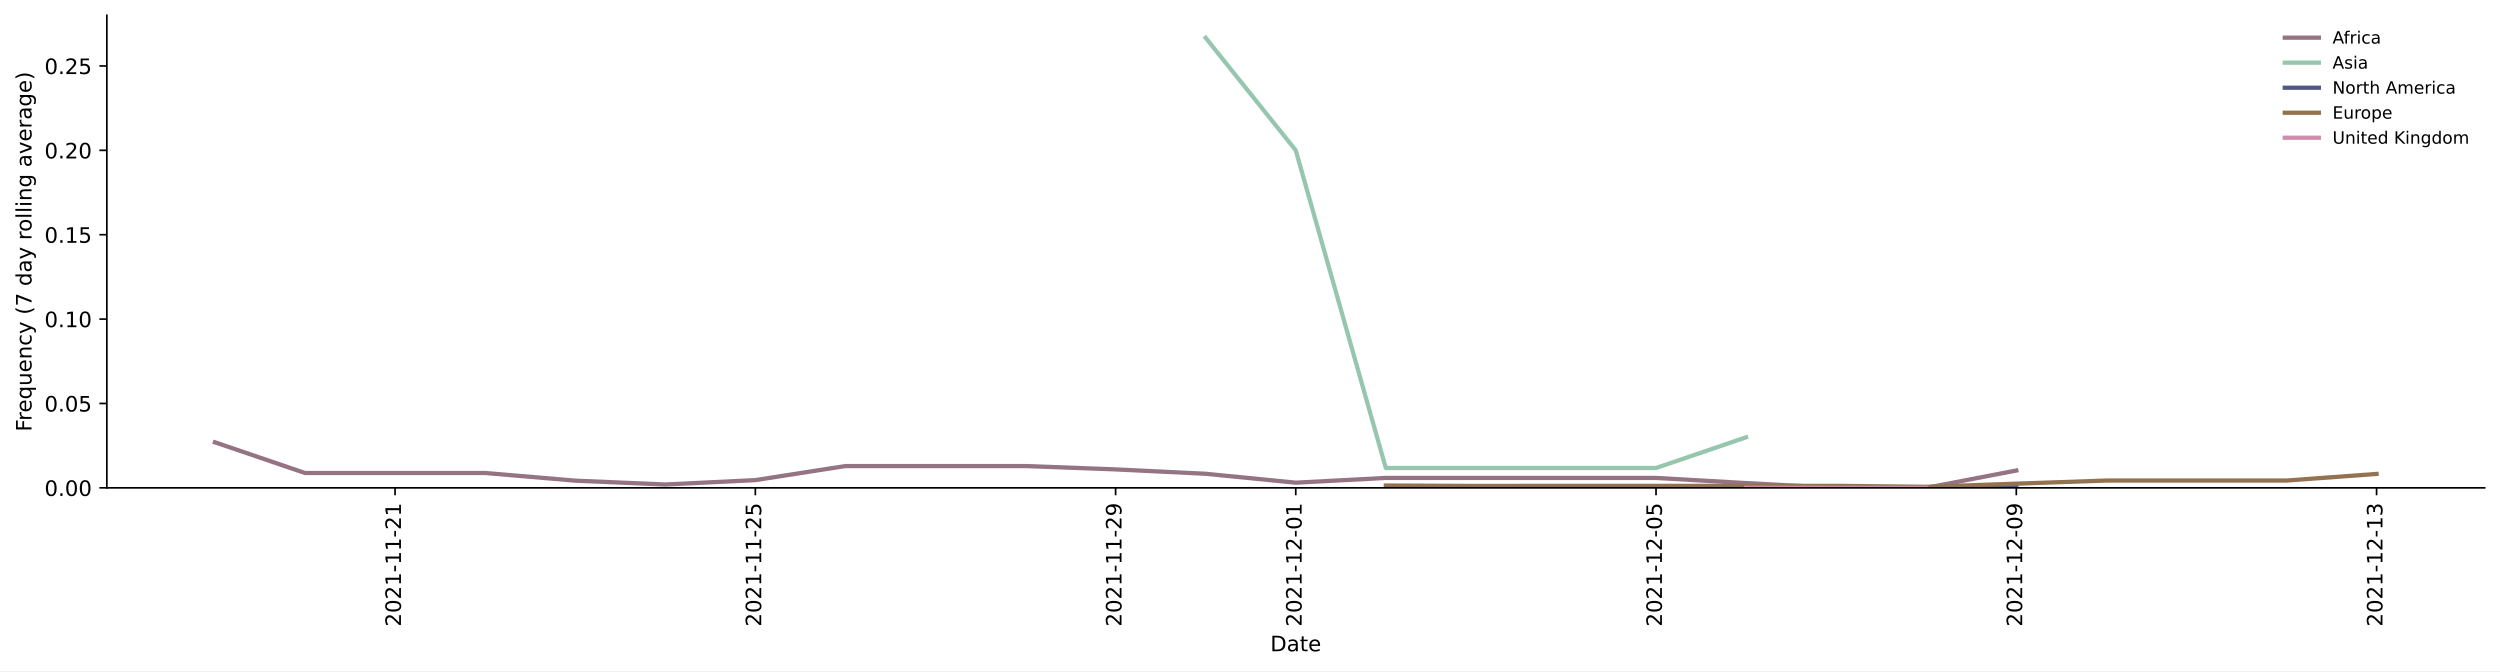
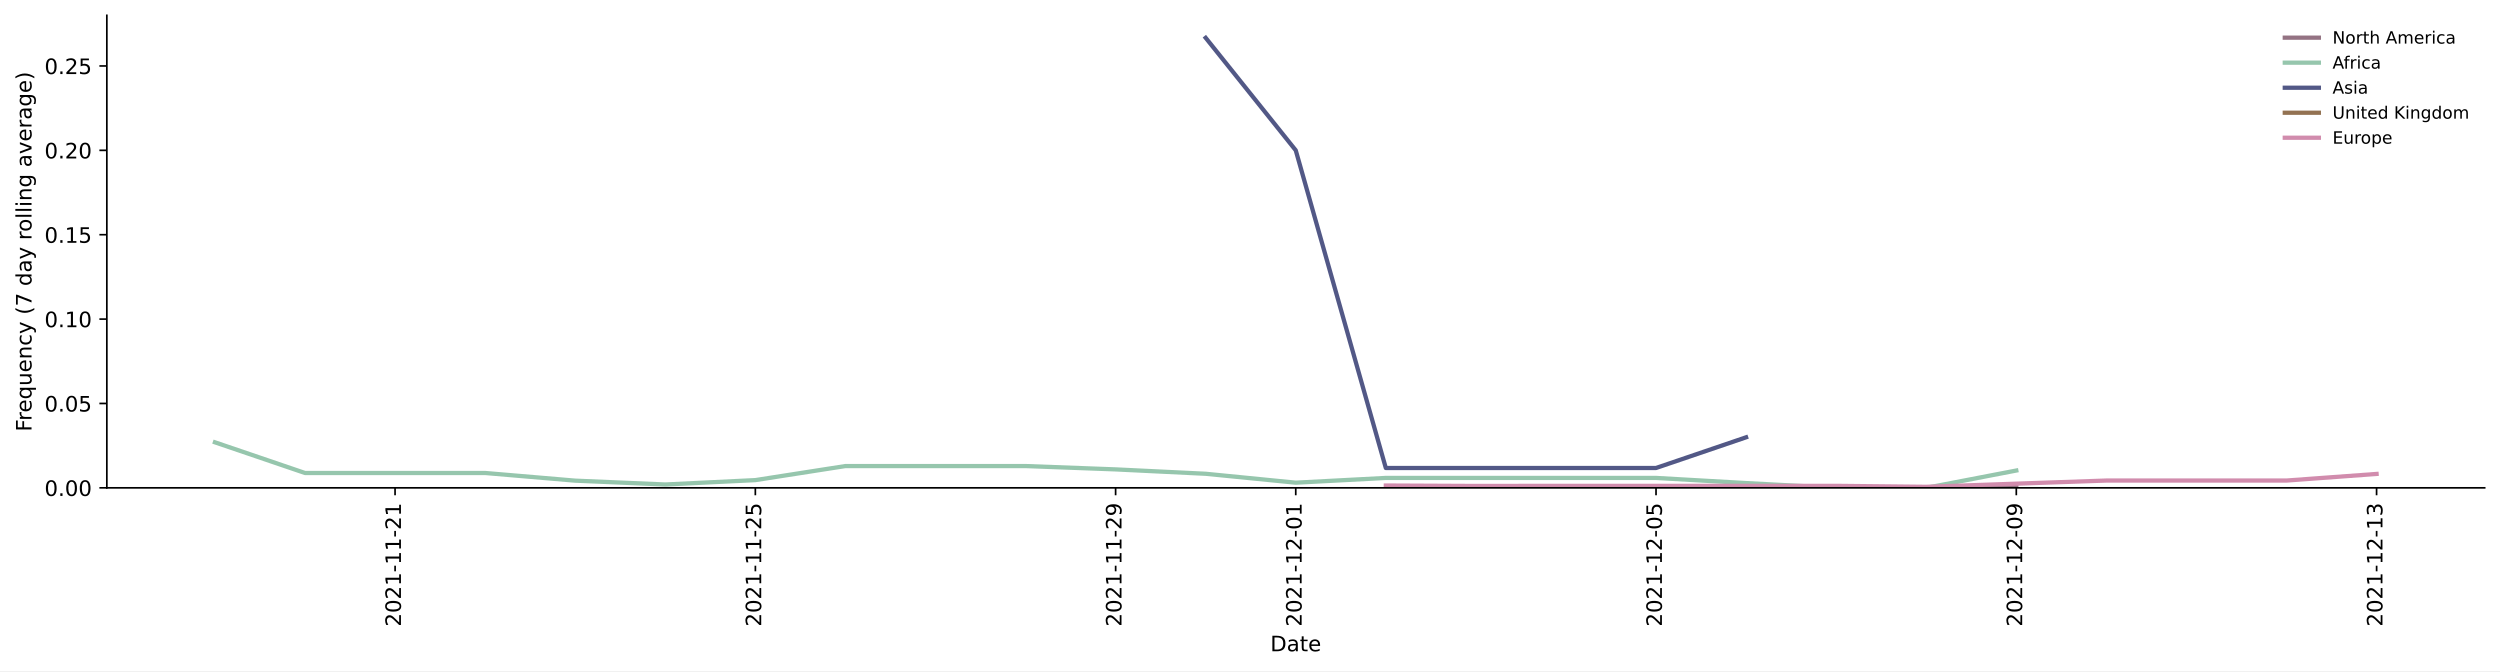
<svg xmlns="http://www.w3.org/2000/svg" xmlns:xlink="http://www.w3.org/1999/xlink" height="314.954pt" version="1.1" viewBox="0 0 1173.344 314.954" width="1173.344pt">
  <defs>
    <style type="text/css">*{stroke-linecap:butt;stroke-linejoin:round;}</style>
  </defs>
  <g id="figure_1">
    <g id="patch_1">
      <path d="M 0 314.954  L 1173.344 314.954  L 1173.344 0  L 0 0  z " style="fill:#ffffff;" />
    </g>
    <g id="axes_1">
      <g id="patch_2">
        <path d="M 50.144 228.96  L 1166.144 228.96  L 1166.144 7.2  L 50.144 7.2  z " style="fill:#ffffff;" />
      </g>
      <g id="matplotlib.axis_1">
        <g id="xtick_1">
          <g id="line2d_1">
            <defs>
-               <path d="M 0 0  L 0 3.5  " id="md12934c71c" style="stroke:#000000;stroke-width:0.8;" />
-             </defs>
-             <g>
-               <use style="stroke:#000000;stroke-width:0.8;" x="185.416" xlink:href="#md12934c71c" y="228.96" />
+               <path d="M 0 0  L 0 3.5  " id="m3527f0d86a" style="stroke:#000000;stroke-width:0.8;" />
+             </defs>
+             <g>
+               <use style="stroke:#000000;stroke-width:0.8;" x="185.416" xlink:href="#m3527f0d86a" y="228.96" />
            </g>
          </g>
          <g id="text_1">
            <g transform="translate(188.1759 294.0756)rotate(-90)scale(0.1 -0.1)">
              <defs>
                <path d="M 1228 531  L 3431 531  L 3431 0  L 469 0  L 469 531  Q 828 903 1448 1529  Q 2069 2156 2228 2338  Q 2531 2678 2651 2914  Q 2772 3150 2772 3378  Q 2772 3750 2511 3984  Q 2250 4219 1831 4219  Q 1534 4219 1204 4116  Q 875 4013 500 3803  L 500 4441  Q 881 4594 1212 4672  Q 1544 4750 1819 4750  Q 2544 4750 2975 4387  Q 3406 4025 3406 3419  Q 3406 3131 3298 2873  Q 3191 2616 2906 2266  Q 2828 2175 2409 1742  Q 1991 1309 1228 531  z " id="DejaVuSans-32" transform="scale(0.015625)" />
                <path d="M 2034 4250  Q 1547 4250 1301 3770  Q 1056 3291 1056 2328  Q 1056 1369 1301 889  Q 1547 409 2034 409  Q 2525 409 2770 889  Q 3016 1369 3016 2328  Q 3016 3291 2770 3770  Q 2525 4250 2034 4250  z M 2034 4750  Q 2819 4750 3233 4129  Q 3647 3509 3647 2328  Q 3647 1150 3233 529  Q 2819 -91 2034 -91  Q 1250 -91 836 529  Q 422 1150 422 2328  Q 422 3509 836 4129  Q 1250 4750 2034 4750  z " id="DejaVuSans-30" transform="scale(0.015625)" />
                <path d="M 794 531  L 1825 531  L 1825 4091  L 703 3866  L 703 4441  L 1819 4666  L 2450 4666  L 2450 531  L 3481 531  L 3481 0  L 794 0  L 794 531  z " id="DejaVuSans-31" transform="scale(0.015625)" />
                <path d="M 313 2009  L 1997 2009  L 1997 1497  L 313 1497  L 313 2009  z " id="DejaVuSans-2d" transform="scale(0.015625)" />
              </defs>
              <use xlink:href="#DejaVuSans-32" />
              <use x="63.623" xlink:href="#DejaVuSans-30" />
              <use x="127.246" xlink:href="#DejaVuSans-32" />
              <use x="190.869" xlink:href="#DejaVuSans-31" />
              <use x="254.492" xlink:href="#DejaVuSans-2d" />
              <use x="290.576" xlink:href="#DejaVuSans-31" />
              <use x="354.199" xlink:href="#DejaVuSans-31" />
              <use x="417.822" xlink:href="#DejaVuSans-2d" />
              <use x="453.906" xlink:href="#DejaVuSans-32" />
              <use x="517.529" xlink:href="#DejaVuSans-31" />
            </g>
          </g>
        </g>
        <g id="xtick_2">
          <g id="line2d_2">
            <g>
-               <use style="stroke:#000000;stroke-width:0.8;" x="354.507" xlink:href="#md12934c71c" y="228.96" />
+               <use style="stroke:#000000;stroke-width:0.8;" x="354.507" xlink:href="#m3527f0d86a" y="228.96" />
            </g>
          </g>
          <g id="text_2">
            <g transform="translate(357.2668 294.0756)rotate(-90)scale(0.1 -0.1)">
              <defs>
                <path d="M 691 4666  L 3169 4666  L 3169 4134  L 1269 4134  L 1269 2991  Q 1406 3038 1543 3061  Q 1681 3084 1819 3084  Q 2600 3084 3056 2656  Q 3513 2228 3513 1497  Q 3513 744 3044 326  Q 2575 -91 1722 -91  Q 1428 -91 1123 -41  Q 819 9 494 109  L 494 744  Q 775 591 1075 516  Q 1375 441 1709 441  Q 2250 441 2565 725  Q 2881 1009 2881 1497  Q 2881 1984 2565 2268  Q 2250 2553 1709 2553  Q 1456 2553 1204 2497  Q 953 2441 691 2322  L 691 4666  z " id="DejaVuSans-35" transform="scale(0.015625)" />
              </defs>
              <use xlink:href="#DejaVuSans-32" />
              <use x="63.623" xlink:href="#DejaVuSans-30" />
              <use x="127.246" xlink:href="#DejaVuSans-32" />
              <use x="190.869" xlink:href="#DejaVuSans-31" />
              <use x="254.492" xlink:href="#DejaVuSans-2d" />
              <use x="290.576" xlink:href="#DejaVuSans-31" />
              <use x="354.199" xlink:href="#DejaVuSans-31" />
              <use x="417.822" xlink:href="#DejaVuSans-2d" />
              <use x="453.906" xlink:href="#DejaVuSans-32" />
              <use x="517.529" xlink:href="#DejaVuSans-35" />
            </g>
          </g>
        </g>
        <g id="xtick_3">
          <g id="line2d_3">
            <g>
-               <use style="stroke:#000000;stroke-width:0.8;" x="523.598" xlink:href="#md12934c71c" y="228.96" />
+               <use style="stroke:#000000;stroke-width:0.8;" x="523.598" xlink:href="#m3527f0d86a" y="228.96" />
            </g>
          </g>
          <g id="text_3">
            <g transform="translate(526.3577 294.0756)rotate(-90)scale(0.1 -0.1)">
              <defs>
                <path d="M 703 97  L 703 672  Q 941 559 1184 500  Q 1428 441 1663 441  Q 2288 441 2617 861  Q 2947 1281 2994 2138  Q 2813 1869 2534 1725  Q 2256 1581 1919 1581  Q 1219 1581 811 2004  Q 403 2428 403 3163  Q 403 3881 828 4315  Q 1253 4750 1959 4750  Q 2769 4750 3195 4129  Q 3622 3509 3622 2328  Q 3622 1225 3098 567  Q 2575 -91 1691 -91  Q 1453 -91 1209 -44  Q 966 3 703 97  z M 1959 2075  Q 2384 2075 2632 2365  Q 2881 2656 2881 3163  Q 2881 3666 2632 3958  Q 2384 4250 1959 4250  Q 1534 4250 1286 3958  Q 1038 3666 1038 3163  Q 1038 2656 1286 2365  Q 1534 2075 1959 2075  z " id="DejaVuSans-39" transform="scale(0.015625)" />
              </defs>
              <use xlink:href="#DejaVuSans-32" />
              <use x="63.623" xlink:href="#DejaVuSans-30" />
              <use x="127.246" xlink:href="#DejaVuSans-32" />
              <use x="190.869" xlink:href="#DejaVuSans-31" />
              <use x="254.492" xlink:href="#DejaVuSans-2d" />
              <use x="290.576" xlink:href="#DejaVuSans-31" />
              <use x="354.199" xlink:href="#DejaVuSans-31" />
              <use x="417.822" xlink:href="#DejaVuSans-2d" />
              <use x="453.906" xlink:href="#DejaVuSans-32" />
              <use x="517.529" xlink:href="#DejaVuSans-39" />
            </g>
          </g>
        </g>
        <g id="xtick_4">
          <g id="line2d_4">
            <g>
-               <use style="stroke:#000000;stroke-width:0.8;" x="608.144" xlink:href="#md12934c71c" y="228.96" />
+               <use style="stroke:#000000;stroke-width:0.8;" x="608.144" xlink:href="#m3527f0d86a" y="228.96" />
            </g>
          </g>
          <g id="text_4">
            <g transform="translate(610.9031 294.0756)rotate(-90)scale(0.1 -0.1)">
              <use xlink:href="#DejaVuSans-32" />
              <use x="63.623" xlink:href="#DejaVuSans-30" />
              <use x="127.246" xlink:href="#DejaVuSans-32" />
              <use x="190.869" xlink:href="#DejaVuSans-31" />
              <use x="254.492" xlink:href="#DejaVuSans-2d" />
              <use x="290.576" xlink:href="#DejaVuSans-31" />
              <use x="354.199" xlink:href="#DejaVuSans-32" />
              <use x="417.822" xlink:href="#DejaVuSans-2d" />
              <use x="453.906" xlink:href="#DejaVuSans-30" />
              <use x="517.529" xlink:href="#DejaVuSans-31" />
            </g>
          </g>
        </g>
        <g id="xtick_5">
          <g id="line2d_5">
            <g>
-               <use style="stroke:#000000;stroke-width:0.8;" x="777.235" xlink:href="#md12934c71c" y="228.96" />
+               <use style="stroke:#000000;stroke-width:0.8;" x="777.235" xlink:href="#m3527f0d86a" y="228.96" />
            </g>
          </g>
          <g id="text_5">
            <g transform="translate(779.994 294.0756)rotate(-90)scale(0.1 -0.1)">
              <use xlink:href="#DejaVuSans-32" />
              <use x="63.623" xlink:href="#DejaVuSans-30" />
              <use x="127.246" xlink:href="#DejaVuSans-32" />
              <use x="190.869" xlink:href="#DejaVuSans-31" />
              <use x="254.492" xlink:href="#DejaVuSans-2d" />
              <use x="290.576" xlink:href="#DejaVuSans-31" />
              <use x="354.199" xlink:href="#DejaVuSans-32" />
              <use x="417.822" xlink:href="#DejaVuSans-2d" />
              <use x="453.906" xlink:href="#DejaVuSans-30" />
              <use x="517.529" xlink:href="#DejaVuSans-35" />
            </g>
          </g>
        </g>
        <g id="xtick_6">
          <g id="line2d_6">
            <g>
-               <use style="stroke:#000000;stroke-width:0.8;" x="946.326" xlink:href="#md12934c71c" y="228.96" />
+               <use style="stroke:#000000;stroke-width:0.8;" x="946.326" xlink:href="#m3527f0d86a" y="228.96" />
            </g>
          </g>
          <g id="text_6">
            <g transform="translate(949.0849 294.0756)rotate(-90)scale(0.1 -0.1)">
              <use xlink:href="#DejaVuSans-32" />
              <use x="63.623" xlink:href="#DejaVuSans-30" />
              <use x="127.246" xlink:href="#DejaVuSans-32" />
              <use x="190.869" xlink:href="#DejaVuSans-31" />
              <use x="254.492" xlink:href="#DejaVuSans-2d" />
              <use x="290.576" xlink:href="#DejaVuSans-31" />
              <use x="354.199" xlink:href="#DejaVuSans-32" />
              <use x="417.822" xlink:href="#DejaVuSans-2d" />
              <use x="453.906" xlink:href="#DejaVuSans-30" />
              <use x="517.529" xlink:href="#DejaVuSans-39" />
            </g>
          </g>
        </g>
        <g id="xtick_7">
          <g id="line2d_7">
            <g>
-               <use style="stroke:#000000;stroke-width:0.8;" x="1115.416" xlink:href="#md12934c71c" y="228.96" />
+               <use style="stroke:#000000;stroke-width:0.8;" x="1115.416" xlink:href="#m3527f0d86a" y="228.96" />
            </g>
          </g>
          <g id="text_7">
            <g transform="translate(1118.176 294.0756)rotate(-90)scale(0.1 -0.1)">
              <defs>
                <path d="M 2597 2516  Q 3050 2419 3304 2112  Q 3559 1806 3559 1356  Q 3559 666 3084 287  Q 2609 -91 1734 -91  Q 1441 -91 1130 -33  Q 819 25 488 141  L 488 750  Q 750 597 1062 519  Q 1375 441 1716 441  Q 2309 441 2620 675  Q 2931 909 2931 1356  Q 2931 1769 2642 2001  Q 2353 2234 1838 2234  L 1294 2234  L 1294 2753  L 1863 2753  Q 2328 2753 2575 2939  Q 2822 3125 2822 3475  Q 2822 3834 2567 4026  Q 2313 4219 1838 4219  Q 1578 4219 1281 4162  Q 984 4106 628 3988  L 628 4550  Q 988 4650 1302 4700  Q 1616 4750 1894 4750  Q 2613 4750 3031 4423  Q 3450 4097 3450 3541  Q 3450 3153 3228 2886  Q 3006 2619 2597 2516  z " id="DejaVuSans-33" transform="scale(0.015625)" />
              </defs>
              <use xlink:href="#DejaVuSans-32" />
              <use x="63.623" xlink:href="#DejaVuSans-30" />
              <use x="127.246" xlink:href="#DejaVuSans-32" />
              <use x="190.869" xlink:href="#DejaVuSans-31" />
              <use x="254.492" xlink:href="#DejaVuSans-2d" />
              <use x="290.576" xlink:href="#DejaVuSans-31" />
              <use x="354.199" xlink:href="#DejaVuSans-32" />
              <use x="417.822" xlink:href="#DejaVuSans-2d" />
              <use x="453.906" xlink:href="#DejaVuSans-31" />
              <use x="517.529" xlink:href="#DejaVuSans-33" />
            </g>
          </g>
        </g>
        <g id="text_8">
          <g transform="translate(596.193 305.6741)scale(0.1 -0.1)">
            <defs>
              <path d="M 1259 4147  L 1259 519  L 2022 519  Q 2988 519 3436 956  Q 3884 1394 3884 2338  Q 3884 3275 3436 3711  Q 2988 4147 2022 4147  L 1259 4147  z M 628 4666  L 1925 4666  Q 3281 4666 3915 4102  Q 4550 3538 4550 2338  Q 4550 1131 3912 565  Q 3275 0 1925 0  L 628 0  L 628 4666  z " id="DejaVuSans-44" transform="scale(0.015625)" />
              <path d="M 2194 1759  Q 1497 1759 1228 1600  Q 959 1441 959 1056  Q 959 750 1161 570  Q 1363 391 1709 391  Q 2188 391 2477 730  Q 2766 1069 2766 1631  L 2766 1759  L 2194 1759  z M 3341 1997  L 3341 0  L 2766 0  L 2766 531  Q 2569 213 2275 61  Q 1981 -91 1556 -91  Q 1019 -91 701 211  Q 384 513 384 1019  Q 384 1609 779 1909  Q 1175 2209 1959 2209  L 2766 2209  L 2766 2266  Q 2766 2663 2505 2880  Q 2244 3097 1772 3097  Q 1472 3097 1187 3025  Q 903 2953 641 2809  L 641 3341  Q 956 3463 1253 3523  Q 1550 3584 1831 3584  Q 2591 3584 2966 3190  Q 3341 2797 3341 1997  z " id="DejaVuSans-61" transform="scale(0.015625)" />
              <path d="M 1172 4494  L 1172 3500  L 2356 3500  L 2356 3053  L 1172 3053  L 1172 1153  Q 1172 725 1289 603  Q 1406 481 1766 481  L 2356 481  L 2356 0  L 1766 0  Q 1100 0 847 248  Q 594 497 594 1153  L 594 3053  L 172 3053  L 172 3500  L 594 3500  L 594 4494  L 1172 4494  z " id="DejaVuSans-74" transform="scale(0.015625)" />
              <path d="M 3597 1894  L 3597 1613  L 953 1613  Q 991 1019 1311 708  Q 1631 397 2203 397  Q 2534 397 2845 478  Q 3156 559 3463 722  L 3463 178  Q 3153 47 2828 -22  Q 2503 -91 2169 -91  Q 1331 -91 842 396  Q 353 884 353 1716  Q 353 2575 817 3079  Q 1281 3584 2069 3584  Q 2775 3584 3186 3129  Q 3597 2675 3597 1894  z M 3022 2063  Q 3016 2534 2758 2815  Q 2500 3097 2075 3097  Q 1594 3097 1305 2825  Q 1016 2553 972 2059  L 3022 2063  z " id="DejaVuSans-65" transform="scale(0.015625)" />
            </defs>
            <use xlink:href="#DejaVuSans-44" />
            <use x="77.002" xlink:href="#DejaVuSans-61" />
            <use x="138.281" xlink:href="#DejaVuSans-74" />
            <use x="177.49" xlink:href="#DejaVuSans-65" />
          </g>
        </g>
      </g>
      <g id="matplotlib.axis_2">
        <g id="ytick_1">
          <g id="line2d_8">
            <defs>
-               <path d="M 0 0  L -3.5 0  " id="me1dc2e49cc" style="stroke:#000000;stroke-width:0.8;" />
-             </defs>
-             <g>
-               <use style="stroke:#000000;stroke-width:0.8;" x="50.144" xlink:href="#me1dc2e49cc" y="228.96" />
+               <path d="M 0 0  L -3.5 0  " id="m72758d3389" style="stroke:#000000;stroke-width:0.8;" />
+             </defs>
+             <g>
+               <use style="stroke:#000000;stroke-width:0.8;" x="50.144" xlink:href="#m72758d3389" y="228.96" />
            </g>
          </g>
          <g id="text_9">
            <g transform="translate(20.87813 232.7592)scale(0.1 -0.1)">
              <defs>
                <path d="M 684 794  L 1344 794  L 1344 0  L 684 0  L 684 794  z " id="DejaVuSans-2e" transform="scale(0.015625)" />
              </defs>
              <use xlink:href="#DejaVuSans-30" />
              <use x="63.623" xlink:href="#DejaVuSans-2e" />
              <use x="95.41" xlink:href="#DejaVuSans-30" />
              <use x="159.033" xlink:href="#DejaVuSans-30" />
            </g>
          </g>
        </g>
        <g id="ytick_2">
          <g id="line2d_9">
            <g>
-               <use style="stroke:#000000;stroke-width:0.8;" x="50.144" xlink:href="#me1dc2e49cc" y="189.36" />
+               <use style="stroke:#000000;stroke-width:0.8;" x="50.144" xlink:href="#m72758d3389" y="189.36" />
            </g>
          </g>
          <g id="text_10">
            <g transform="translate(20.87813 193.1592)scale(0.1 -0.1)">
              <use xlink:href="#DejaVuSans-30" />
              <use x="63.623" xlink:href="#DejaVuSans-2e" />
              <use x="95.41" xlink:href="#DejaVuSans-30" />
              <use x="159.033" xlink:href="#DejaVuSans-35" />
            </g>
          </g>
        </g>
        <g id="ytick_3">
          <g id="line2d_10">
            <g>
-               <use style="stroke:#000000;stroke-width:0.8;" x="50.144" xlink:href="#me1dc2e49cc" y="149.76" />
+               <use style="stroke:#000000;stroke-width:0.8;" x="50.144" xlink:href="#m72758d3389" y="149.76" />
            </g>
          </g>
          <g id="text_11">
            <g transform="translate(20.87813 153.5592)scale(0.1 -0.1)">
              <use xlink:href="#DejaVuSans-30" />
              <use x="63.623" xlink:href="#DejaVuSans-2e" />
              <use x="95.41" xlink:href="#DejaVuSans-31" />
              <use x="159.033" xlink:href="#DejaVuSans-30" />
            </g>
          </g>
        </g>
        <g id="ytick_4">
          <g id="line2d_11">
            <g>
-               <use style="stroke:#000000;stroke-width:0.8;" x="50.144" xlink:href="#me1dc2e49cc" y="110.16" />
+               <use style="stroke:#000000;stroke-width:0.8;" x="50.144" xlink:href="#m72758d3389" y="110.16" />
            </g>
          </g>
          <g id="text_12">
            <g transform="translate(20.87813 113.9592)scale(0.1 -0.1)">
              <use xlink:href="#DejaVuSans-30" />
              <use x="63.623" xlink:href="#DejaVuSans-2e" />
              <use x="95.41" xlink:href="#DejaVuSans-31" />
              <use x="159.033" xlink:href="#DejaVuSans-35" />
            </g>
          </g>
        </g>
        <g id="ytick_5">
          <g id="line2d_12">
            <g>
-               <use style="stroke:#000000;stroke-width:0.8;" x="50.144" xlink:href="#me1dc2e49cc" y="70.56" />
+               <use style="stroke:#000000;stroke-width:0.8;" x="50.144" xlink:href="#m72758d3389" y="70.56" />
            </g>
          </g>
          <g id="text_13">
            <g transform="translate(20.87813 74.35922)scale(0.1 -0.1)">
              <use xlink:href="#DejaVuSans-30" />
              <use x="63.623" xlink:href="#DejaVuSans-2e" />
              <use x="95.41" xlink:href="#DejaVuSans-32" />
              <use x="159.033" xlink:href="#DejaVuSans-30" />
            </g>
          </g>
        </g>
        <g id="ytick_6">
          <g id="line2d_13">
            <g>
-               <use style="stroke:#000000;stroke-width:0.8;" x="50.144" xlink:href="#me1dc2e49cc" y="30.96" />
+               <use style="stroke:#000000;stroke-width:0.8;" x="50.144" xlink:href="#m72758d3389" y="30.96" />
            </g>
          </g>
          <g id="text_14">
            <g transform="translate(20.87813 34.75922)scale(0.1 -0.1)">
              <use xlink:href="#DejaVuSans-30" />
              <use x="63.623" xlink:href="#DejaVuSans-2e" />
              <use x="95.41" xlink:href="#DejaVuSans-32" />
              <use x="159.033" xlink:href="#DejaVuSans-35" />
            </g>
          </g>
        </g>
        <g id="text_15">
          <g transform="translate(14.79844 202.5292)rotate(-90)scale(0.1 -0.1)">
            <defs>
              <path d="M 628 4666  L 3309 4666  L 3309 4134  L 1259 4134  L 1259 2759  L 3109 2759  L 3109 2228  L 1259 2228  L 1259 0  L 628 0  L 628 4666  z " id="DejaVuSans-46" transform="scale(0.015625)" />
              <path d="M 2631 2963  Q 2534 3019 2420 3045  Q 2306 3072 2169 3072  Q 1681 3072 1420 2755  Q 1159 2438 1159 1844  L 1159 0  L 581 0  L 581 3500  L 1159 3500  L 1159 2956  Q 1341 3275 1631 3429  Q 1922 3584 2338 3584  Q 2397 3584 2469 3576  Q 2541 3569 2628 3553  L 2631 2963  z " id="DejaVuSans-72" transform="scale(0.015625)" />
              <path d="M 947 1747  Q 947 1113 1208 752  Q 1469 391 1925 391  Q 2381 391 2643 752  Q 2906 1113 2906 1747  Q 2906 2381 2643 2742  Q 2381 3103 1925 3103  Q 1469 3103 1208 2742  Q 947 2381 947 1747  z M 2906 525  Q 2725 213 2448 61  Q 2172 -91 1784 -91  Q 1150 -91 751 415  Q 353 922 353 1747  Q 353 2572 751 3078  Q 1150 3584 1784 3584  Q 2172 3584 2448 3432  Q 2725 3281 2906 2969  L 2906 3500  L 3481 3500  L 3481 -1331  L 2906 -1331  L 2906 525  z " id="DejaVuSans-71" transform="scale(0.015625)" />
              <path d="M 544 1381  L 544 3500  L 1119 3500  L 1119 1403  Q 1119 906 1312 657  Q 1506 409 1894 409  Q 2359 409 2629 706  Q 2900 1003 2900 1516  L 2900 3500  L 3475 3500  L 3475 0  L 2900 0  L 2900 538  Q 2691 219 2414 64  Q 2138 -91 1772 -91  Q 1169 -91 856 284  Q 544 659 544 1381  z M 1991 3584  L 1991 3584  z " id="DejaVuSans-75" transform="scale(0.015625)" />
              <path d="M 3513 2113  L 3513 0  L 2938 0  L 2938 2094  Q 2938 2591 2744 2837  Q 2550 3084 2163 3084  Q 1697 3084 1428 2787  Q 1159 2491 1159 1978  L 1159 0  L 581 0  L 581 3500  L 1159 3500  L 1159 2956  Q 1366 3272 1645 3428  Q 1925 3584 2291 3584  Q 2894 3584 3203 3211  Q 3513 2838 3513 2113  z " id="DejaVuSans-6e" transform="scale(0.015625)" />
              <path d="M 3122 3366  L 3122 2828  Q 2878 2963 2633 3030  Q 2388 3097 2138 3097  Q 1578 3097 1268 2742  Q 959 2388 959 1747  Q 959 1106 1268 751  Q 1578 397 2138 397  Q 2388 397 2633 464  Q 2878 531 3122 666  L 3122 134  Q 2881 22 2623 -34  Q 2366 -91 2075 -91  Q 1284 -91 818 406  Q 353 903 353 1747  Q 353 2603 823 3093  Q 1294 3584 2113 3584  Q 2378 3584 2631 3529  Q 2884 3475 3122 3366  z " id="DejaVuSans-63" transform="scale(0.015625)" />
              <path d="M 2059 -325  Q 1816 -950 1584 -1140  Q 1353 -1331 966 -1331  L 506 -1331  L 506 -850  L 844 -850  Q 1081 -850 1212 -737  Q 1344 -625 1503 -206  L 1606 56  L 191 3500  L 800 3500  L 1894 763  L 2988 3500  L 3597 3500  L 2059 -325  z " id="DejaVuSans-79" transform="scale(0.015625)" />
              <path id="DejaVuSans-20" transform="scale(0.015625)" />
              <path d="M 1984 4856  Q 1566 4138 1362 3434  Q 1159 2731 1159 2009  Q 1159 1288 1364 580  Q 1569 -128 1984 -844  L 1484 -844  Q 1016 -109 783 600  Q 550 1309 550 2009  Q 550 2706 781 3412  Q 1013 4119 1484 4856  L 1984 4856  z " id="DejaVuSans-28" transform="scale(0.015625)" />
              <path d="M 525 4666  L 3525 4666  L 3525 4397  L 1831 0  L 1172 0  L 2766 4134  L 525 4134  L 525 4666  z " id="DejaVuSans-37" transform="scale(0.015625)" />
              <path d="M 2906 2969  L 2906 4863  L 3481 4863  L 3481 0  L 2906 0  L 2906 525  Q 2725 213 2448 61  Q 2172 -91 1784 -91  Q 1150 -91 751 415  Q 353 922 353 1747  Q 353 2572 751 3078  Q 1150 3584 1784 3584  Q 2172 3584 2448 3432  Q 2725 3281 2906 2969  z M 947 1747  Q 947 1113 1208 752  Q 1469 391 1925 391  Q 2381 391 2643 752  Q 2906 1113 2906 1747  Q 2906 2381 2643 2742  Q 2381 3103 1925 3103  Q 1469 3103 1208 2742  Q 947 2381 947 1747  z " id="DejaVuSans-64" transform="scale(0.015625)" />
              <path d="M 1959 3097  Q 1497 3097 1228 2736  Q 959 2375 959 1747  Q 959 1119 1226 758  Q 1494 397 1959 397  Q 2419 397 2687 759  Q 2956 1122 2956 1747  Q 2956 2369 2687 2733  Q 2419 3097 1959 3097  z M 1959 3584  Q 2709 3584 3137 3096  Q 3566 2609 3566 1747  Q 3566 888 3137 398  Q 2709 -91 1959 -91  Q 1206 -91 779 398  Q 353 888 353 1747  Q 353 2609 779 3096  Q 1206 3584 1959 3584  z " id="DejaVuSans-6f" transform="scale(0.015625)" />
              <path d="M 603 4863  L 1178 4863  L 1178 0  L 603 0  L 603 4863  z " id="DejaVuSans-6c" transform="scale(0.015625)" />
              <path d="M 603 3500  L 1178 3500  L 1178 0  L 603 0  L 603 3500  z M 603 4863  L 1178 4863  L 1178 4134  L 603 4134  L 603 4863  z " id="DejaVuSans-69" transform="scale(0.015625)" />
              <path d="M 2906 1791  Q 2906 2416 2648 2759  Q 2391 3103 1925 3103  Q 1463 3103 1205 2759  Q 947 2416 947 1791  Q 947 1169 1205 825  Q 1463 481 1925 481  Q 2391 481 2648 825  Q 2906 1169 2906 1791  z M 3481 434  Q 3481 -459 3084 -895  Q 2688 -1331 1869 -1331  Q 1566 -1331 1297 -1286  Q 1028 -1241 775 -1147  L 775 -588  Q 1028 -725 1275 -790  Q 1522 -856 1778 -856  Q 2344 -856 2625 -561  Q 2906 -266 2906 331  L 2906 616  Q 2728 306 2450 153  Q 2172 0 1784 0  Q 1141 0 747 490  Q 353 981 353 1791  Q 353 2603 747 3093  Q 1141 3584 1784 3584  Q 2172 3584 2450 3431  Q 2728 3278 2906 2969  L 2906 3500  L 3481 3500  L 3481 434  z " id="DejaVuSans-67" transform="scale(0.015625)" />
              <path d="M 191 3500  L 800 3500  L 1894 563  L 2988 3500  L 3597 3500  L 2284 0  L 1503 0  L 191 3500  z " id="DejaVuSans-76" transform="scale(0.015625)" />
              <path d="M 513 4856  L 1013 4856  Q 1481 4119 1714 3412  Q 1947 2706 1947 2009  Q 1947 1309 1714 600  Q 1481 -109 1013 -844  L 513 -844  Q 928 -128 1133 580  Q 1338 1288 1338 2009  Q 1338 2731 1133 3434  Q 928 4138 513 4856  z " id="DejaVuSans-29" transform="scale(0.015625)" />
            </defs>
            <use xlink:href="#DejaVuSans-46" />
            <use x="50.27" xlink:href="#DejaVuSans-72" />
            <use x="89.133" xlink:href="#DejaVuSans-65" />
            <use x="150.656" xlink:href="#DejaVuSans-71" />
            <use x="214.133" xlink:href="#DejaVuSans-75" />
            <use x="277.512" xlink:href="#DejaVuSans-65" />
            <use x="339.035" xlink:href="#DejaVuSans-6e" />
            <use x="402.414" xlink:href="#DejaVuSans-63" />
            <use x="457.395" xlink:href="#DejaVuSans-79" />
            <use x="516.574" xlink:href="#DejaVuSans-20" />
            <use x="548.361" xlink:href="#DejaVuSans-28" />
            <use x="587.375" xlink:href="#DejaVuSans-37" />
            <use x="650.998" xlink:href="#DejaVuSans-20" />
            <use x="682.785" xlink:href="#DejaVuSans-64" />
            <use x="746.262" xlink:href="#DejaVuSans-61" />
            <use x="807.541" xlink:href="#DejaVuSans-79" />
            <use x="866.721" xlink:href="#DejaVuSans-20" />
            <use x="898.508" xlink:href="#DejaVuSans-72" />
            <use x="937.371" xlink:href="#DejaVuSans-6f" />
            <use x="998.553" xlink:href="#DejaVuSans-6c" />
            <use x="1026.336" xlink:href="#DejaVuSans-6c" />
            <use x="1054.119" xlink:href="#DejaVuSans-69" />
            <use x="1081.902" xlink:href="#DejaVuSans-6e" />
            <use x="1145.281" xlink:href="#DejaVuSans-67" />
            <use x="1208.758" xlink:href="#DejaVuSans-20" />
            <use x="1240.545" xlink:href="#DejaVuSans-61" />
            <use x="1301.824" xlink:href="#DejaVuSans-76" />
            <use x="1361.004" xlink:href="#DejaVuSans-65" />
            <use x="1422.527" xlink:href="#DejaVuSans-72" />
            <use x="1463.641" xlink:href="#DejaVuSans-61" />
            <use x="1524.92" xlink:href="#DejaVuSans-67" />
            <use x="1588.396" xlink:href="#DejaVuSans-65" />
            <use x="1649.92" xlink:href="#DejaVuSans-29" />
          </g>
        </g>
      </g>
      <g id="line2d_14">
-         <path clip-path="url(#p0a4b692012)" d="M 100.871 207.59  L 143.144 221.99  L 185.416 221.99  L 227.689 221.99  L 269.962 225.59  L 312.235 227.392  L 354.507 225.335  L 396.78 218.735  L 439.053 218.735  L 481.326 218.735  L 523.598 220.303  L 565.871 222.36  L 608.144 226.542  L 650.416 224.311  L 692.689 224.311  L 734.962 224.311  L 777.235 224.311  L 819.507 226.729  L 861.78 228.96  L 904.053 228.96  L 946.326 220.837  " style="fill:none;stroke:#947383;stroke-linecap:square;stroke-width:2;" />
+         <path clip-path="url(#pd13e3b0768)" d="M 692.689 228.859  L 734.962 228.902  L 777.235 228.77  L 819.507 228.785  L 861.78 228.785  L 904.053 228.641  L 946.326 228.539  " style="fill:none;stroke:#947383;stroke-linecap:square;stroke-width:2;" />
      </g>
      <g id="line2d_15">
-         <path clip-path="url(#p0a4b692012)" d="M 565.871 17.76  L 608.144 70.56  L 650.416 219.642  L 692.689 219.642  L 734.962 219.642  L 777.235 219.642  L 819.507 205.242  " style="fill:none;stroke:#96c6ad;stroke-linecap:square;stroke-width:2;" />
+         <path clip-path="url(#pd13e3b0768)" d="M 100.871 207.59  L 143.144 221.99  L 185.416 221.99  L 227.689 221.99  L 269.962 225.59  L 312.235 227.392  L 354.507 225.335  L 396.78 218.735  L 439.053 218.735  L 481.326 218.735  L 523.598 220.303  L 565.871 222.36  L 608.144 226.542  L 650.416 224.311  L 692.689 224.311  L 734.962 224.311  L 777.235 224.311  L 819.507 226.729  L 861.78 228.96  L 904.053 228.96  L 946.326 220.837  " style="fill:none;stroke:#96c6ad;stroke-linecap:square;stroke-width:2;" />
      </g>
      <g id="line2d_16">
-         <path clip-path="url(#p0a4b692012)" d="M 692.689 228.859  L 734.962 228.902  L 777.235 228.77  L 819.507 228.785  L 861.78 228.785  L 904.053 228.641  L 946.326 228.539  " style="fill:none;stroke:#525886;stroke-linecap:square;stroke-width:2;" />
+         <path clip-path="url(#pd13e3b0768)" d="M 565.871 17.76  L 608.144 70.56  L 650.416 219.642  L 692.689 219.642  L 734.962 219.642  L 777.235 219.642  L 819.507 205.242  " style="fill:none;stroke:#525886;stroke-linecap:square;stroke-width:2;" />
      </g>
      <g id="line2d_17">
-         <path clip-path="url(#p0a4b692012)" d="M 650.416 227.869  L 692.689 228.074  L 734.962 228.021  L 777.235 228.021  L 819.507 228.021  L 861.78 228.021  L 904.053 228.477  L 946.326 227.004  L 988.598 225.538  L 1030.871 225.538  L 1073.144 225.538  L 1115.416 222.432  " style="fill:none;stroke:#937252;stroke-linecap:square;stroke-width:2;" />
+         <path clip-path="url(#pd13e3b0768)" d="M 819.507 228.937  L 861.78 228.96  L 904.053 228.938  " style="fill:none;stroke:#937252;stroke-linecap:square;stroke-width:2;" />
      </g>
      <g id="line2d_18">
-         <path clip-path="url(#p0a4b692012)" d="M 819.507 228.937  L 861.78 228.96  L 904.053 228.938  " style="fill:none;stroke:#d18cad;stroke-linecap:square;stroke-width:2;" />
+         <path clip-path="url(#pd13e3b0768)" d="M 650.416 227.869  L 692.689 228.074  L 734.962 228.021  L 777.235 228.021  L 819.507 228.021  L 861.78 228.021  L 904.053 228.477  L 946.326 227.004  L 988.598 225.538  L 1030.871 225.538  L 1073.144 225.538  L 1115.416 222.432  " style="fill:none;stroke:#d18cad;stroke-linecap:square;stroke-width:2;" />
      </g>
      <g id="patch_3">
        <path d="M 50.144 228.96  L 50.144 7.2  " style="fill:none;stroke:#000000;stroke-linecap:square;stroke-linejoin:miter;stroke-width:0.8;" />
      </g>
      <g id="patch_4">
        <path d="M 50.144 228.96  L 1166.144 228.96  " style="fill:none;stroke:#000000;stroke-linecap:square;stroke-linejoin:miter;stroke-width:0.8;" />
      </g>
      <g id="legend_1">
        <g id="line2d_19">
          <path d="M 1072.332 17.679  L 1088.332 17.679  " style="fill:none;stroke:#947383;stroke-linecap:square;stroke-width:2;" />
        </g>
        <g id="line2d_20" />
        <g id="text_16">
          <g transform="translate(1094.733 20.47875)scale(0.08 -0.08)">
            <defs>
-               <path d="M 2188 4044  L 1331 1722  L 3047 1722  L 2188 4044  z M 1831 4666  L 2547 4666  L 4325 0  L 3669 0  L 3244 1197  L 1141 1197  L 716 0  L 50 0  L 1831 4666  z " id="DejaVuSans-41" transform="scale(0.015625)" />
-               <path d="M 2375 4863  L 2375 4384  L 1825 4384  Q 1516 4384 1395 4259  Q 1275 4134 1275 3809  L 1275 3500  L 2222 3500  L 2222 3053  L 1275 3053  L 1275 0  L 697 0  L 697 3053  L 147 3053  L 147 3500  L 697 3500  L 697 3744  Q 697 4328 969 4595  Q 1241 4863 1831 4863  L 2375 4863  z " id="DejaVuSans-66" transform="scale(0.015625)" />
-             </defs>
-             <use xlink:href="#DejaVuSans-41" />
-             <use x="64.783" xlink:href="#DejaVuSans-66" />
-             <use x="99.988" xlink:href="#DejaVuSans-72" />
-             <use x="141.102" xlink:href="#DejaVuSans-69" />
-             <use x="168.885" xlink:href="#DejaVuSans-63" />
-             <use x="223.865" xlink:href="#DejaVuSans-61" />
-           </g>
-         </g>
-         <g id="line2d_21">
-           <path d="M 1072.332 29.421  L 1088.332 29.421  " style="fill:none;stroke:#96c6ad;stroke-linecap:square;stroke-width:2;" />
-         </g>
-         <g id="line2d_22" />
-         <g id="text_17">
-           <g transform="translate(1094.733 32.22125)scale(0.08 -0.08)">
-             <defs>
-               <path d="M 2834 3397  L 2834 2853  Q 2591 2978 2328 3040  Q 2066 3103 1784 3103  Q 1356 3103 1142 2972  Q 928 2841 928 2578  Q 928 2378 1081 2264  Q 1234 2150 1697 2047  L 1894 2003  Q 2506 1872 2764 1633  Q 3022 1394 3022 966  Q 3022 478 2636 193  Q 2250 -91 1575 -91  Q 1294 -91 989 -36  Q 684 19 347 128  L 347 722  Q 666 556 975 473  Q 1284 391 1588 391  Q 1994 391 2212 530  Q 2431 669 2431 922  Q 2431 1156 2273 1281  Q 2116 1406 1581 1522  L 1381 1569  Q 847 1681 609 1914  Q 372 2147 372 2553  Q 372 3047 722 3315  Q 1072 3584 1716 3584  Q 2034 3584 2315 3537  Q 2597 3491 2834 3397  z " id="DejaVuSans-73" transform="scale(0.015625)" />
-             </defs>
-             <use xlink:href="#DejaVuSans-41" />
-             <use x="68.408" xlink:href="#DejaVuSans-73" />
-             <use x="120.508" xlink:href="#DejaVuSans-69" />
-             <use x="148.291" xlink:href="#DejaVuSans-61" />
-           </g>
-         </g>
-         <g id="line2d_23">
-           <path d="M 1072.332 41.164  L 1088.332 41.164  " style="fill:none;stroke:#525886;stroke-linecap:square;stroke-width:2;" />
-         </g>
-         <g id="line2d_24" />
-         <g id="text_18">
-           <g transform="translate(1094.733 43.96375)scale(0.08 -0.08)">
-             <defs>
              <path d="M 628 4666  L 1478 4666  L 3547 763  L 3547 4666  L 4159 4666  L 4159 0  L 3309 0  L 1241 3903  L 1241 0  L 628 0  L 628 4666  z " id="DejaVuSans-4e" transform="scale(0.015625)" />
              <path d="M 3513 2113  L 3513 0  L 2938 0  L 2938 2094  Q 2938 2591 2744 2837  Q 2550 3084 2163 3084  Q 1697 3084 1428 2787  Q 1159 2491 1159 1978  L 1159 0  L 581 0  L 581 4863  L 1159 4863  L 1159 2956  Q 1366 3272 1645 3428  Q 1925 3584 2291 3584  Q 2894 3584 3203 3211  Q 3513 2838 3513 2113  z " id="DejaVuSans-68" transform="scale(0.015625)" />
+               <path d="M 2188 4044  L 1331 1722  L 3047 1722  L 2188 4044  z M 1831 4666  L 2547 4666  L 4325 0  L 3669 0  L 3244 1197  L 1141 1197  L 716 0  L 50 0  L 1831 4666  z " id="DejaVuSans-41" transform="scale(0.015625)" />
              <path d="M 3328 2828  Q 3544 3216 3844 3400  Q 4144 3584 4550 3584  Q 5097 3584 5394 3201  Q 5691 2819 5691 2113  L 5691 0  L 5113 0  L 5113 2094  Q 5113 2597 4934 2840  Q 4756 3084 4391 3084  Q 3944 3084 3684 2787  Q 3425 2491 3425 1978  L 3425 0  L 2847 0  L 2847 2094  Q 2847 2600 2669 2842  Q 2491 3084 2119 3084  Q 1678 3084 1418 2786  Q 1159 2488 1159 1978  L 1159 0  L 581 0  L 581 3500  L 1159 3500  L 1159 2956  Q 1356 3278 1631 3431  Q 1906 3584 2284 3584  Q 2666 3584 2933 3390  Q 3200 3197 3328 2828  z " id="DejaVuSans-6d" transform="scale(0.015625)" />
            </defs>
            <use xlink:href="#DejaVuSans-4e" />
            <use x="74.805" xlink:href="#DejaVuSans-6f" />
            <use x="135.986" xlink:href="#DejaVuSans-72" />
            <use x="177.1" xlink:href="#DejaVuSans-74" />
            <use x="216.309" xlink:href="#DejaVuSans-68" />
            <use x="279.688" xlink:href="#DejaVuSans-20" />
            <use x="311.475" xlink:href="#DejaVuSans-41" />
            <use x="379.883" xlink:href="#DejaVuSans-6d" />
            <use x="477.295" xlink:href="#DejaVuSans-65" />
            <use x="538.818" xlink:href="#DejaVuSans-72" />
            <use x="579.932" xlink:href="#DejaVuSans-69" />
            <use x="607.715" xlink:href="#DejaVuSans-63" />
            <use x="662.695" xlink:href="#DejaVuSans-61" />
          </g>
        </g>
+         <g id="line2d_21">
+           <path d="M 1072.332 29.421  L 1088.332 29.421  " style="fill:none;stroke:#96c6ad;stroke-linecap:square;stroke-width:2;" />
+         </g>
+         <g id="line2d_22" />
+         <g id="text_17">
+           <g transform="translate(1094.733 32.22125)scale(0.08 -0.08)">
+             <defs>
+               <path d="M 2375 4863  L 2375 4384  L 1825 4384  Q 1516 4384 1395 4259  Q 1275 4134 1275 3809  L 1275 3500  L 2222 3500  L 2222 3053  L 1275 3053  L 1275 0  L 697 0  L 697 3053  L 147 3053  L 147 3500  L 697 3500  L 697 3744  Q 697 4328 969 4595  Q 1241 4863 1831 4863  L 2375 4863  z " id="DejaVuSans-66" transform="scale(0.015625)" />
+             </defs>
+             <use xlink:href="#DejaVuSans-41" />
+             <use x="64.783" xlink:href="#DejaVuSans-66" />
+             <use x="99.988" xlink:href="#DejaVuSans-72" />
+             <use x="141.102" xlink:href="#DejaVuSans-69" />
+             <use x="168.885" xlink:href="#DejaVuSans-63" />
+             <use x="223.865" xlink:href="#DejaVuSans-61" />
+           </g>
+         </g>
+         <g id="line2d_23">
+           <path d="M 1072.332 41.164  L 1088.332 41.164  " style="fill:none;stroke:#525886;stroke-linecap:square;stroke-width:2;" />
+         </g>
+         <g id="line2d_24" />
+         <g id="text_18">
+           <g transform="translate(1094.733 43.96375)scale(0.08 -0.08)">
+             <defs>
+               <path d="M 2834 3397  L 2834 2853  Q 2591 2978 2328 3040  Q 2066 3103 1784 3103  Q 1356 3103 1142 2972  Q 928 2841 928 2578  Q 928 2378 1081 2264  Q 1234 2150 1697 2047  L 1894 2003  Q 2506 1872 2764 1633  Q 3022 1394 3022 966  Q 3022 478 2636 193  Q 2250 -91 1575 -91  Q 1294 -91 989 -36  Q 684 19 347 128  L 347 722  Q 666 556 975 473  Q 1284 391 1588 391  Q 1994 391 2212 530  Q 2431 669 2431 922  Q 2431 1156 2273 1281  Q 2116 1406 1581 1522  L 1381 1569  Q 847 1681 609 1914  Q 372 2147 372 2553  Q 372 3047 722 3315  Q 1072 3584 1716 3584  Q 2034 3584 2315 3537  Q 2597 3491 2834 3397  z " id="DejaVuSans-73" transform="scale(0.015625)" />
+             </defs>
+             <use xlink:href="#DejaVuSans-41" />
+             <use x="68.408" xlink:href="#DejaVuSans-73" />
+             <use x="120.508" xlink:href="#DejaVuSans-69" />
+             <use x="148.291" xlink:href="#DejaVuSans-61" />
+           </g>
+         </g>
        <g id="line2d_25">
          <path d="M 1072.332 52.906  L 1088.332 52.906  " style="fill:none;stroke:#937252;stroke-linecap:square;stroke-width:2;" />
        </g>
        <g id="line2d_26" />
        <g id="text_19">
          <g transform="translate(1094.733 55.70625)scale(0.08 -0.08)">
-             <defs>
-               <path d="M 628 4666  L 3578 4666  L 3578 4134  L 1259 4134  L 1259 2753  L 3481 2753  L 3481 2222  L 1259 2222  L 1259 531  L 3634 531  L 3634 0  L 628 0  L 628 4666  z " id="DejaVuSans-45" transform="scale(0.015625)" />
-               <path d="M 1159 525  L 1159 -1331  L 581 -1331  L 581 3500  L 1159 3500  L 1159 2969  Q 1341 3281 1617 3432  Q 1894 3584 2278 3584  Q 2916 3584 3314 3078  Q 3713 2572 3713 1747  Q 3713 922 3314 415  Q 2916 -91 2278 -91  Q 1894 -91 1617 61  Q 1341 213 1159 525  z M 3116 1747  Q 3116 2381 2855 2742  Q 2594 3103 2138 3103  Q 1681 3103 1420 2742  Q 1159 2381 1159 1747  Q 1159 1113 1420 752  Q 1681 391 2138 391  Q 2594 391 2855 752  Q 3116 1113 3116 1747  z " id="DejaVuSans-70" transform="scale(0.015625)" />
-             </defs>
-             <use xlink:href="#DejaVuSans-45" />
-             <use x="63.184" xlink:href="#DejaVuSans-75" />
-             <use x="126.562" xlink:href="#DejaVuSans-72" />
-             <use x="165.426" xlink:href="#DejaVuSans-6f" />
-             <use x="226.607" xlink:href="#DejaVuSans-70" />
-             <use x="290.084" xlink:href="#DejaVuSans-65" />
-           </g>
-         </g>
-         <g id="line2d_27">
-           <path d="M 1072.332 64.649  L 1088.332 64.649  " style="fill:none;stroke:#d18cad;stroke-linecap:square;stroke-width:2;" />
-         </g>
-         <g id="line2d_28" />
-         <g id="text_20">
-           <g transform="translate(1094.733 67.44875)scale(0.08 -0.08)">
            <defs>
              <path d="M 556 4666  L 1191 4666  L 1191 1831  Q 1191 1081 1462 751  Q 1734 422 2344 422  Q 2950 422 3222 751  Q 3494 1081 3494 1831  L 3494 4666  L 4128 4666  L 4128 1753  Q 4128 841 3676 375  Q 3225 -91 2344 -91  Q 1459 -91 1007 375  Q 556 841 556 1753  L 556 4666  z " id="DejaVuSans-55" transform="scale(0.015625)" />
              <path d="M 628 4666  L 1259 4666  L 1259 2694  L 3353 4666  L 4166 4666  L 1850 2491  L 4331 0  L 3500 0  L 1259 2247  L 1259 0  L 628 0  L 628 4666  z " id="DejaVuSans-4b" transform="scale(0.015625)" />
            </defs>
            <use xlink:href="#DejaVuSans-55" />
            <use x="73.193" xlink:href="#DejaVuSans-6e" />
            <use x="136.572" xlink:href="#DejaVuSans-69" />
            <use x="164.355" xlink:href="#DejaVuSans-74" />
            <use x="203.564" xlink:href="#DejaVuSans-65" />
            <use x="265.088" xlink:href="#DejaVuSans-64" />
            <use x="328.564" xlink:href="#DejaVuSans-20" />
            <use x="360.352" xlink:href="#DejaVuSans-4b" />
            <use x="425.928" xlink:href="#DejaVuSans-69" />
            <use x="453.711" xlink:href="#DejaVuSans-6e" />
            <use x="517.09" xlink:href="#DejaVuSans-67" />
            <use x="580.566" xlink:href="#DejaVuSans-64" />
            <use x="644.043" xlink:href="#DejaVuSans-6f" />
            <use x="705.225" xlink:href="#DejaVuSans-6d" />
          </g>
        </g>
+         <g id="line2d_27">
+           <path d="M 1072.332 64.649  L 1088.332 64.649  " style="fill:none;stroke:#d18cad;stroke-linecap:square;stroke-width:2;" />
+         </g>
+         <g id="line2d_28" />
+         <g id="text_20">
+           <g transform="translate(1094.733 67.44875)scale(0.08 -0.08)">
+             <defs>
+               <path d="M 628 4666  L 3578 4666  L 3578 4134  L 1259 4134  L 1259 2753  L 3481 2753  L 3481 2222  L 1259 2222  L 1259 531  L 3634 531  L 3634 0  L 628 0  L 628 4666  z " id="DejaVuSans-45" transform="scale(0.015625)" />
+               <path d="M 1159 525  L 1159 -1331  L 581 -1331  L 581 3500  L 1159 3500  L 1159 2969  Q 1341 3281 1617 3432  Q 1894 3584 2278 3584  Q 2916 3584 3314 3078  Q 3713 2572 3713 1747  Q 3713 922 3314 415  Q 2916 -91 2278 -91  Q 1894 -91 1617 61  Q 1341 213 1159 525  z M 3116 1747  Q 3116 2381 2855 2742  Q 2594 3103 2138 3103  Q 1681 3103 1420 2742  Q 1159 2381 1159 1747  Q 1159 1113 1420 752  Q 1681 391 2138 391  Q 2594 391 2855 752  Q 3116 1113 3116 1747  z " id="DejaVuSans-70" transform="scale(0.015625)" />
+             </defs>
+             <use xlink:href="#DejaVuSans-45" />
+             <use x="63.184" xlink:href="#DejaVuSans-75" />
+             <use x="126.562" xlink:href="#DejaVuSans-72" />
+             <use x="165.426" xlink:href="#DejaVuSans-6f" />
+             <use x="226.607" xlink:href="#DejaVuSans-70" />
+             <use x="290.084" xlink:href="#DejaVuSans-65" />
+           </g>
+         </g>
      </g>
    </g>
  </g>
  <defs>
-     <clipPath id="p0a4b692012">
+     <clipPath id="pd13e3b0768">
      <rect height="221.76" width="1116" x="50.144" y="7.2" />
    </clipPath>
  </defs>
</svg>
